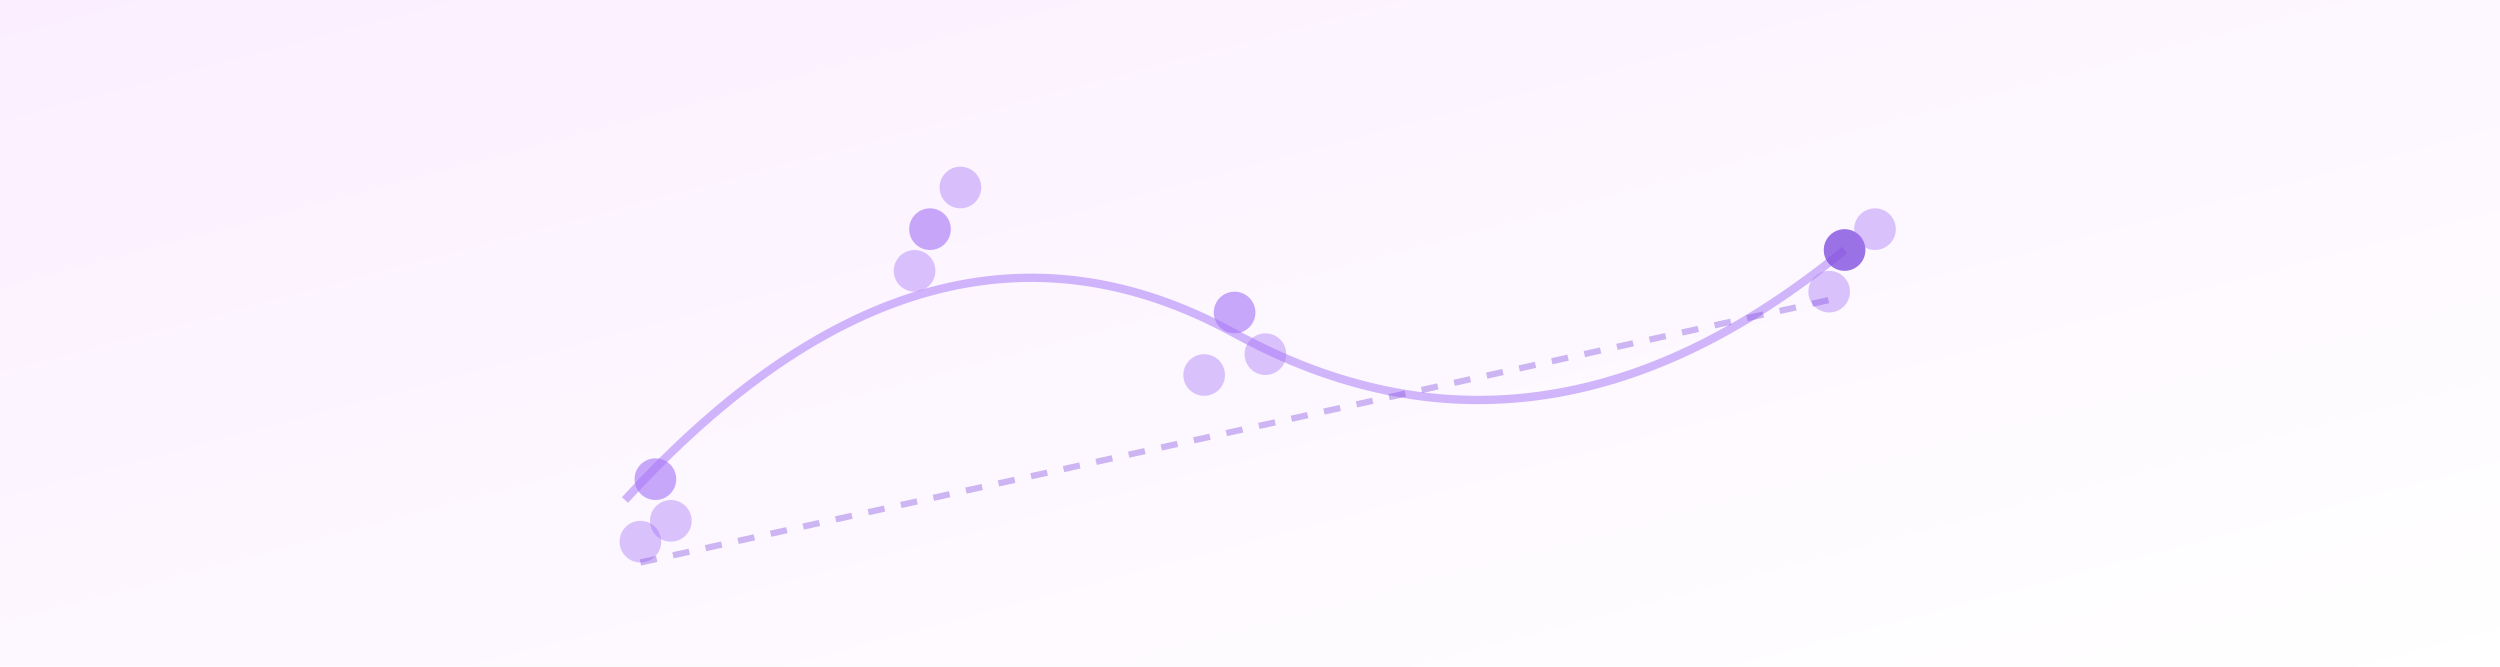
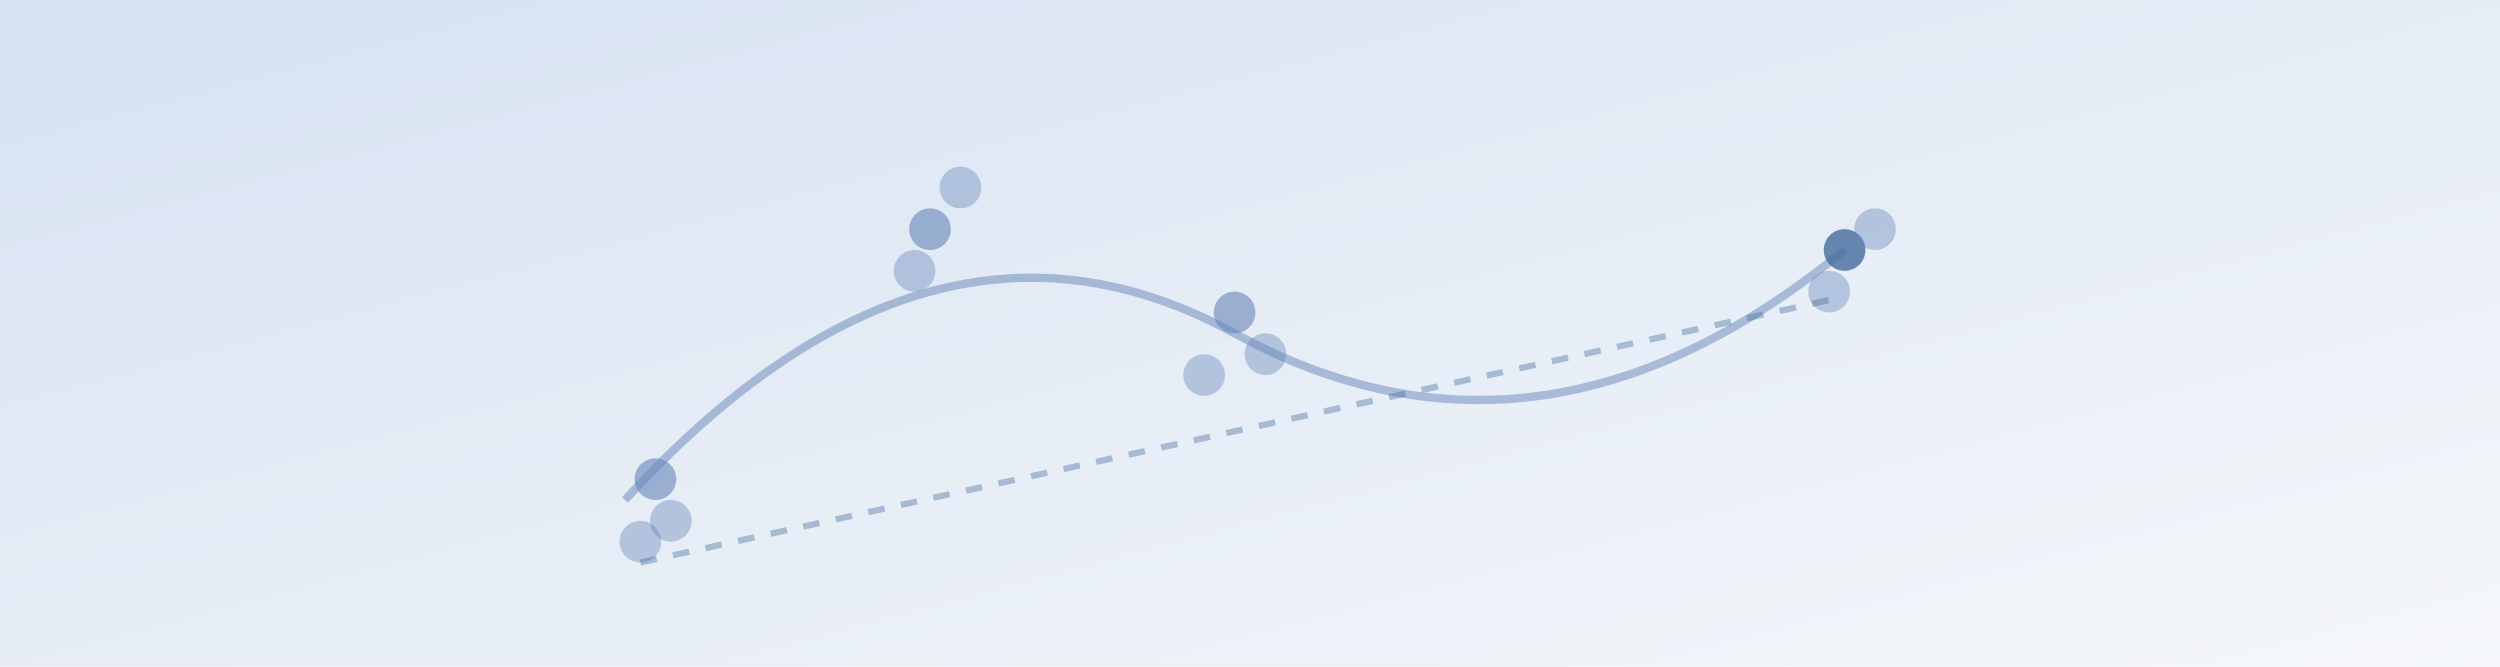
<svg xmlns="http://www.w3.org/2000/svg" width="600" height="160" viewBox="0 0 600 160">
  <defs>
    <linearGradient id="bg-komp" x1="0" y1="0" x2="1" y2="1">
-       <stop offset="0%" stop-color="#fbefff" />
-       <stop offset="100%" stop-color="#ffffff" />
+       <stop offset="0%" stop-color="#d6e2f2" />
+       <stop offset="100%" stop-color="#f5f7fa" />
    </linearGradient>
  </defs>
  <rect width="600" height="160" fill="url(#bg-komp)" />
-   <path d="M 150.0 120 Q 223.2 40 296.3 80 T 442.7 60" fill="none" stroke="#a371f7" stroke-width="2" opacity="0.5" />
-   <circle cx="157.3" cy="115" r="5" fill="#a371f7" opacity="0.6" />
-   <circle cx="161.0" cy="125" r="5" fill="#a371f7" opacity="0.4" />
-   <circle cx="153.7" cy="130" r="5" fill="#a371f7" opacity="0.4" />
-   <circle cx="223.2" cy="55" r="5" fill="#a371f7" opacity="0.6" />
-   <circle cx="230.5" cy="45" r="5" fill="#a371f7" opacity="0.4" />
-   <circle cx="219.5" cy="65" r="5" fill="#a371f7" opacity="0.4" />
-   <circle cx="296.3" cy="75" r="5" fill="#a371f7" opacity="0.6" />
-   <circle cx="303.7" cy="85" r="5" fill="#a371f7" opacity="0.4" />
-   <circle cx="289.0" cy="90" r="5" fill="#a371f7" opacity="0.4" />
-   <circle cx="442.7" cy="60" r="5" fill="#8250df" opacity="0.8" />
-   <circle cx="450.0" cy="55" r="5" fill="#a371f7" opacity="0.4" />
-   <circle cx="439.0" cy="70" r="5" fill="#a371f7" opacity="0.4" />
-   <path d="M 153.7 135 L 439.0 72" fill="none" stroke="#8250df" stroke-width="1.5" stroke-dasharray="4 4" opacity="0.4" />
+   <path d="M 150.0 120 Q 223.2 40 296.3 80 T 442.7 60" fill="none" stroke="#6585b8" stroke-width="2" opacity="0.5" />
+   <circle cx="157.3" cy="115" r="5" fill="#6585b8" opacity="0.6" />
+   <circle cx="161.0" cy="125" r="5" fill="#6585b8" opacity="0.4" />
+   <circle cx="153.7" cy="130" r="5" fill="#6585b8" opacity="0.4" />
+   <circle cx="223.2" cy="55" r="5" fill="#6585b8" opacity="0.6" />
+   <circle cx="230.5" cy="45" r="5" fill="#6585b8" opacity="0.4" />
+   <circle cx="219.5" cy="65" r="5" fill="#6585b8" opacity="0.4" />
+   <circle cx="296.3" cy="75" r="5" fill="#6585b8" opacity="0.6" />
+   <circle cx="303.7" cy="85" r="5" fill="#6585b8" opacity="0.4" />
+   <circle cx="289.0" cy="90" r="5" fill="#6585b8" opacity="0.4" />
+   <circle cx="442.7" cy="60" r="5" fill="#456b9e" opacity="0.8" />
+   <circle cx="450.0" cy="55" r="5" fill="#6585b8" opacity="0.4" />
+   <circle cx="439.0" cy="70" r="5" fill="#6585b8" opacity="0.4" />
+   <path d="M 153.7 135 L 439.0 72" fill="none" stroke="#456b9e" stroke-width="1.5" stroke-dasharray="4 4" opacity="0.4" />
</svg>
